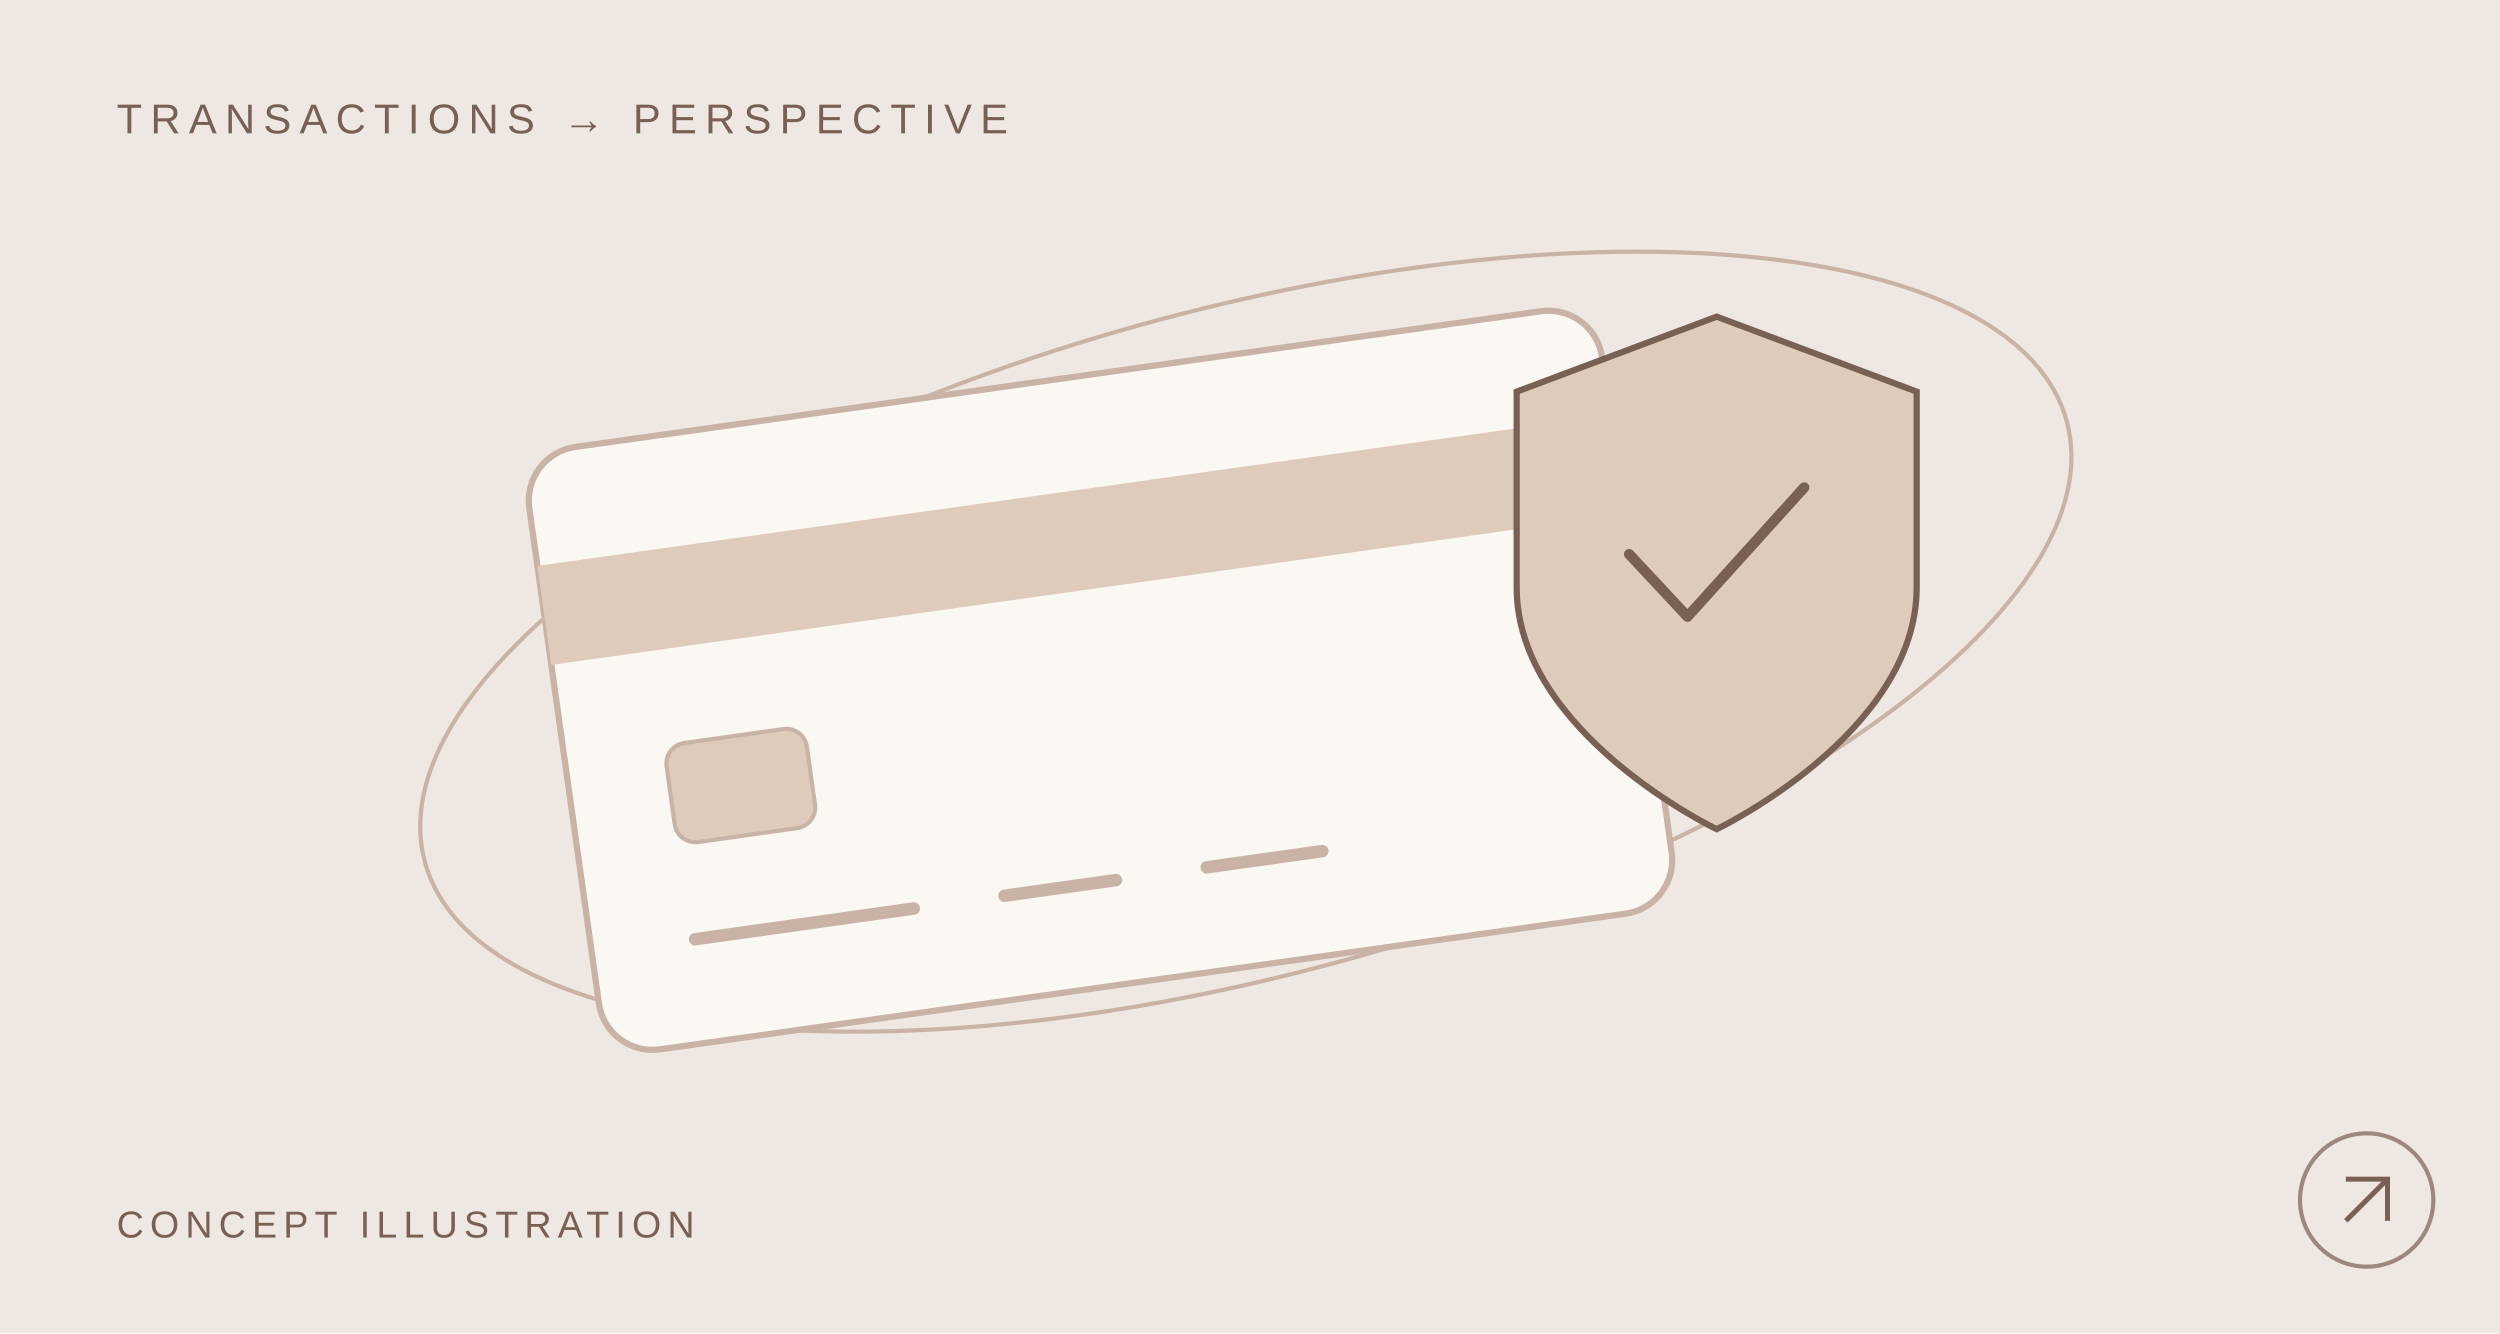
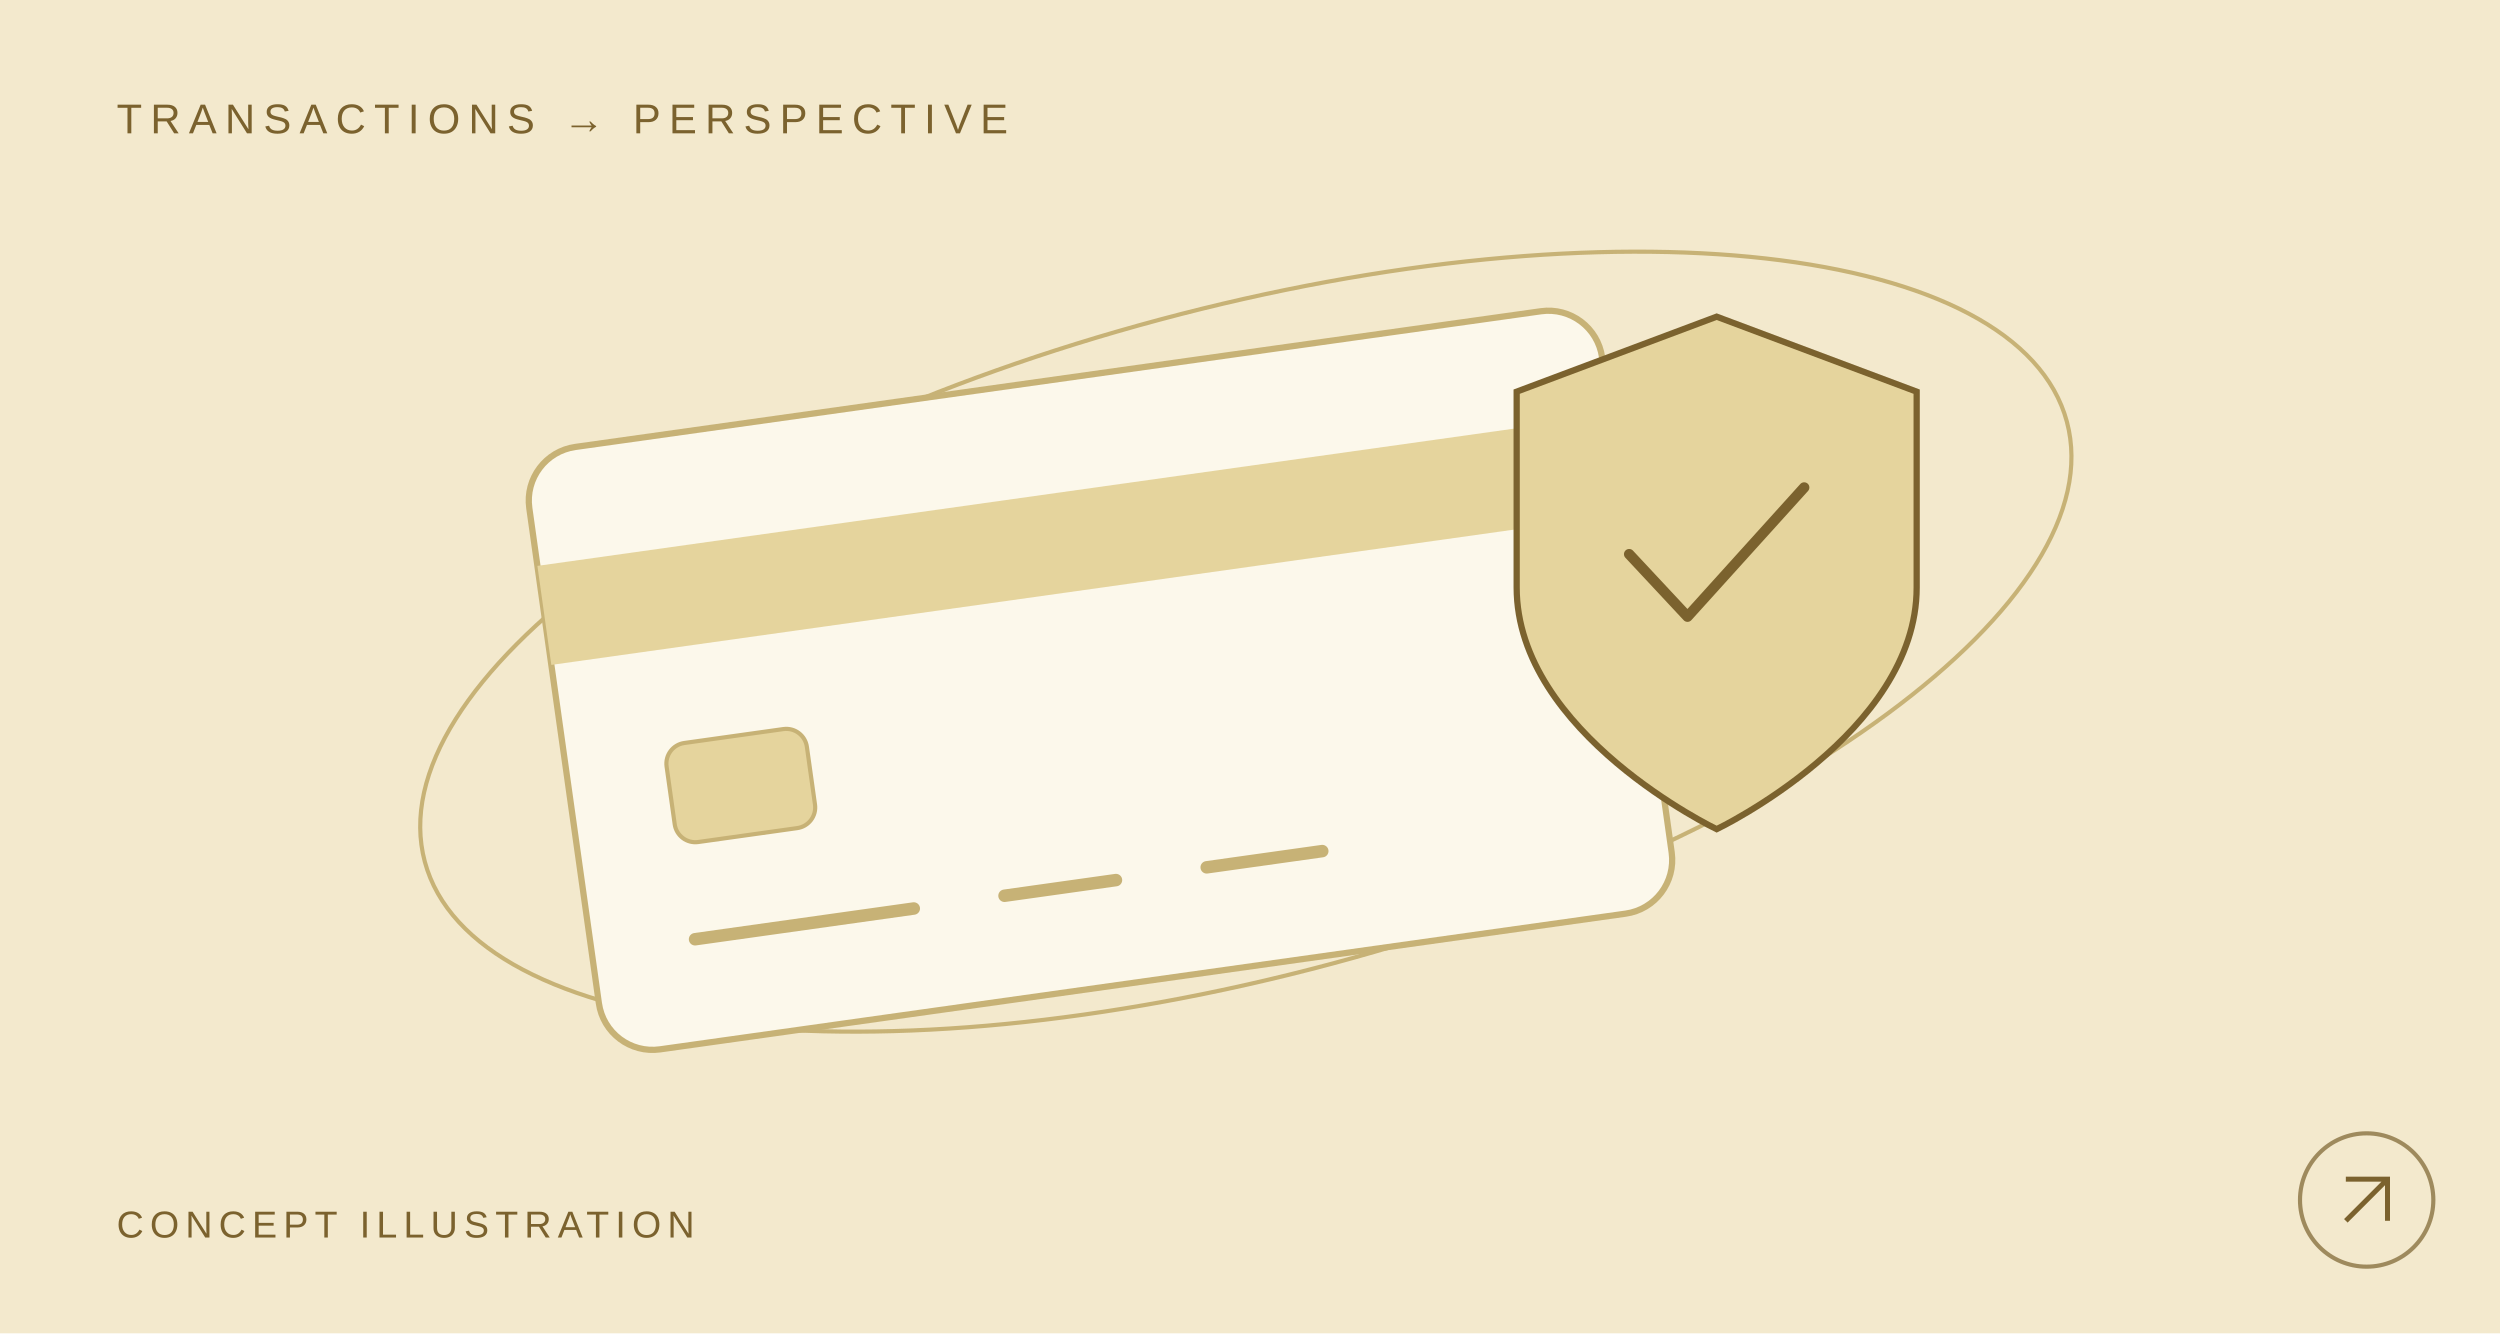
<svg xmlns="http://www.w3.org/2000/svg" width="600" height="320" viewBox="0 0 600 320">
-   <rect width="600" height="320" fill="#eee7e2" />
-   <text x="28" y="32" fill="#796054" font-family="Arial,sans-serif" font-size="10" letter-spacing="2">TRANSACTIONS → PERSPECTIVE</text>
-   <ellipse cx="299" cy="154" rx="204" ry="80" fill="none" stroke="#c8b3a6" transform="rotate(-15 299 154)" />
+   <rect width="600" height="320" fill="#f3e9cd" />
+   <text x="28" y="32" fill="#7b622e" font-family="Arial,sans-serif" font-size="10" letter-spacing="2">TRANSACTIONS → PERSPECTIVE</text>
+   <ellipse cx="299" cy="154" rx="204" ry="80" fill="none" stroke="#c7b276" transform="rotate(-15 299 154)" />
  <g transform="rotate(-8 265 148)">
-     <rect x="132" y="90" width="260" height="146" rx="13" fill="#fbf7f3" stroke="#c8b3a6" stroke-width="1.5" />
-     <rect x="132" y="117" width="260" height="24" fill="#decbbb" />
-     <rect x="156" y="164" width="34" height="24" rx="5" fill="#decbbb" stroke="#c8b3a6" />
-     <path d="M157 211h53m22 0h27m22 0h28" stroke="#c8b3a6" stroke-width="3" stroke-linecap="round" />
+     <rect x="132" y="90" width="260" height="146" rx="13" fill="#fcf8eb" stroke="#c7b276" stroke-width="1.5" />
+     <rect x="132" y="117" width="260" height="24" fill="#e5d49d" />
+     <rect x="156" y="164" width="34" height="24" rx="5" fill="#e5d49d" stroke="#c7b276" />
+     <path d="M157 211h53m22 0h27m22 0h28" stroke="#c7b276" stroke-width="3" stroke-linecap="round" />
  </g>
-   <path d="m412 76 48 18v47c0 35-48 58-48 58s-48-23-48-58V94Z" fill="#decbbb" stroke="#796054" stroke-width="1.5" />
-   <path d="m391 133 14 15 28-31" fill="none" stroke="#796054" stroke-width="2.5" stroke-linecap="round" stroke-linejoin="round" />
-   <text x="28" y="297" fill="#796054" font-family="Arial,sans-serif" font-size="9" letter-spacing="1.5">CONCEPT ILLUSTRATION</text>
-   <circle cx="568" cy="288" r="16" stroke="#796054" fill="none" opacity=".7" />
-   <path d="m563 293 10-10m-10 0h10v10" stroke="#796054" fill="none" stroke-width="1.2" />
+   <path d="m412 76 48 18v47c0 35-48 58-48 58s-48-23-48-58V94Z" fill="#e5d49d" stroke="#7b622e" stroke-width="1.5" />
+   <path d="m391 133 14 15 28-31" fill="none" stroke="#7b622e" stroke-width="2.5" stroke-linecap="round" stroke-linejoin="round" />
+   <text x="28" y="297" fill="#7b622e" font-family="Arial,sans-serif" font-size="9" letter-spacing="1.5">CONCEPT ILLUSTRATION</text>
+   <circle cx="568" cy="288" r="16" stroke="#7b622e" fill="none" opacity=".7" />
+   <path d="m563 293 10-10m-10 0h10v10" stroke="#7b622e" fill="none" stroke-width="1.2" />
</svg>
